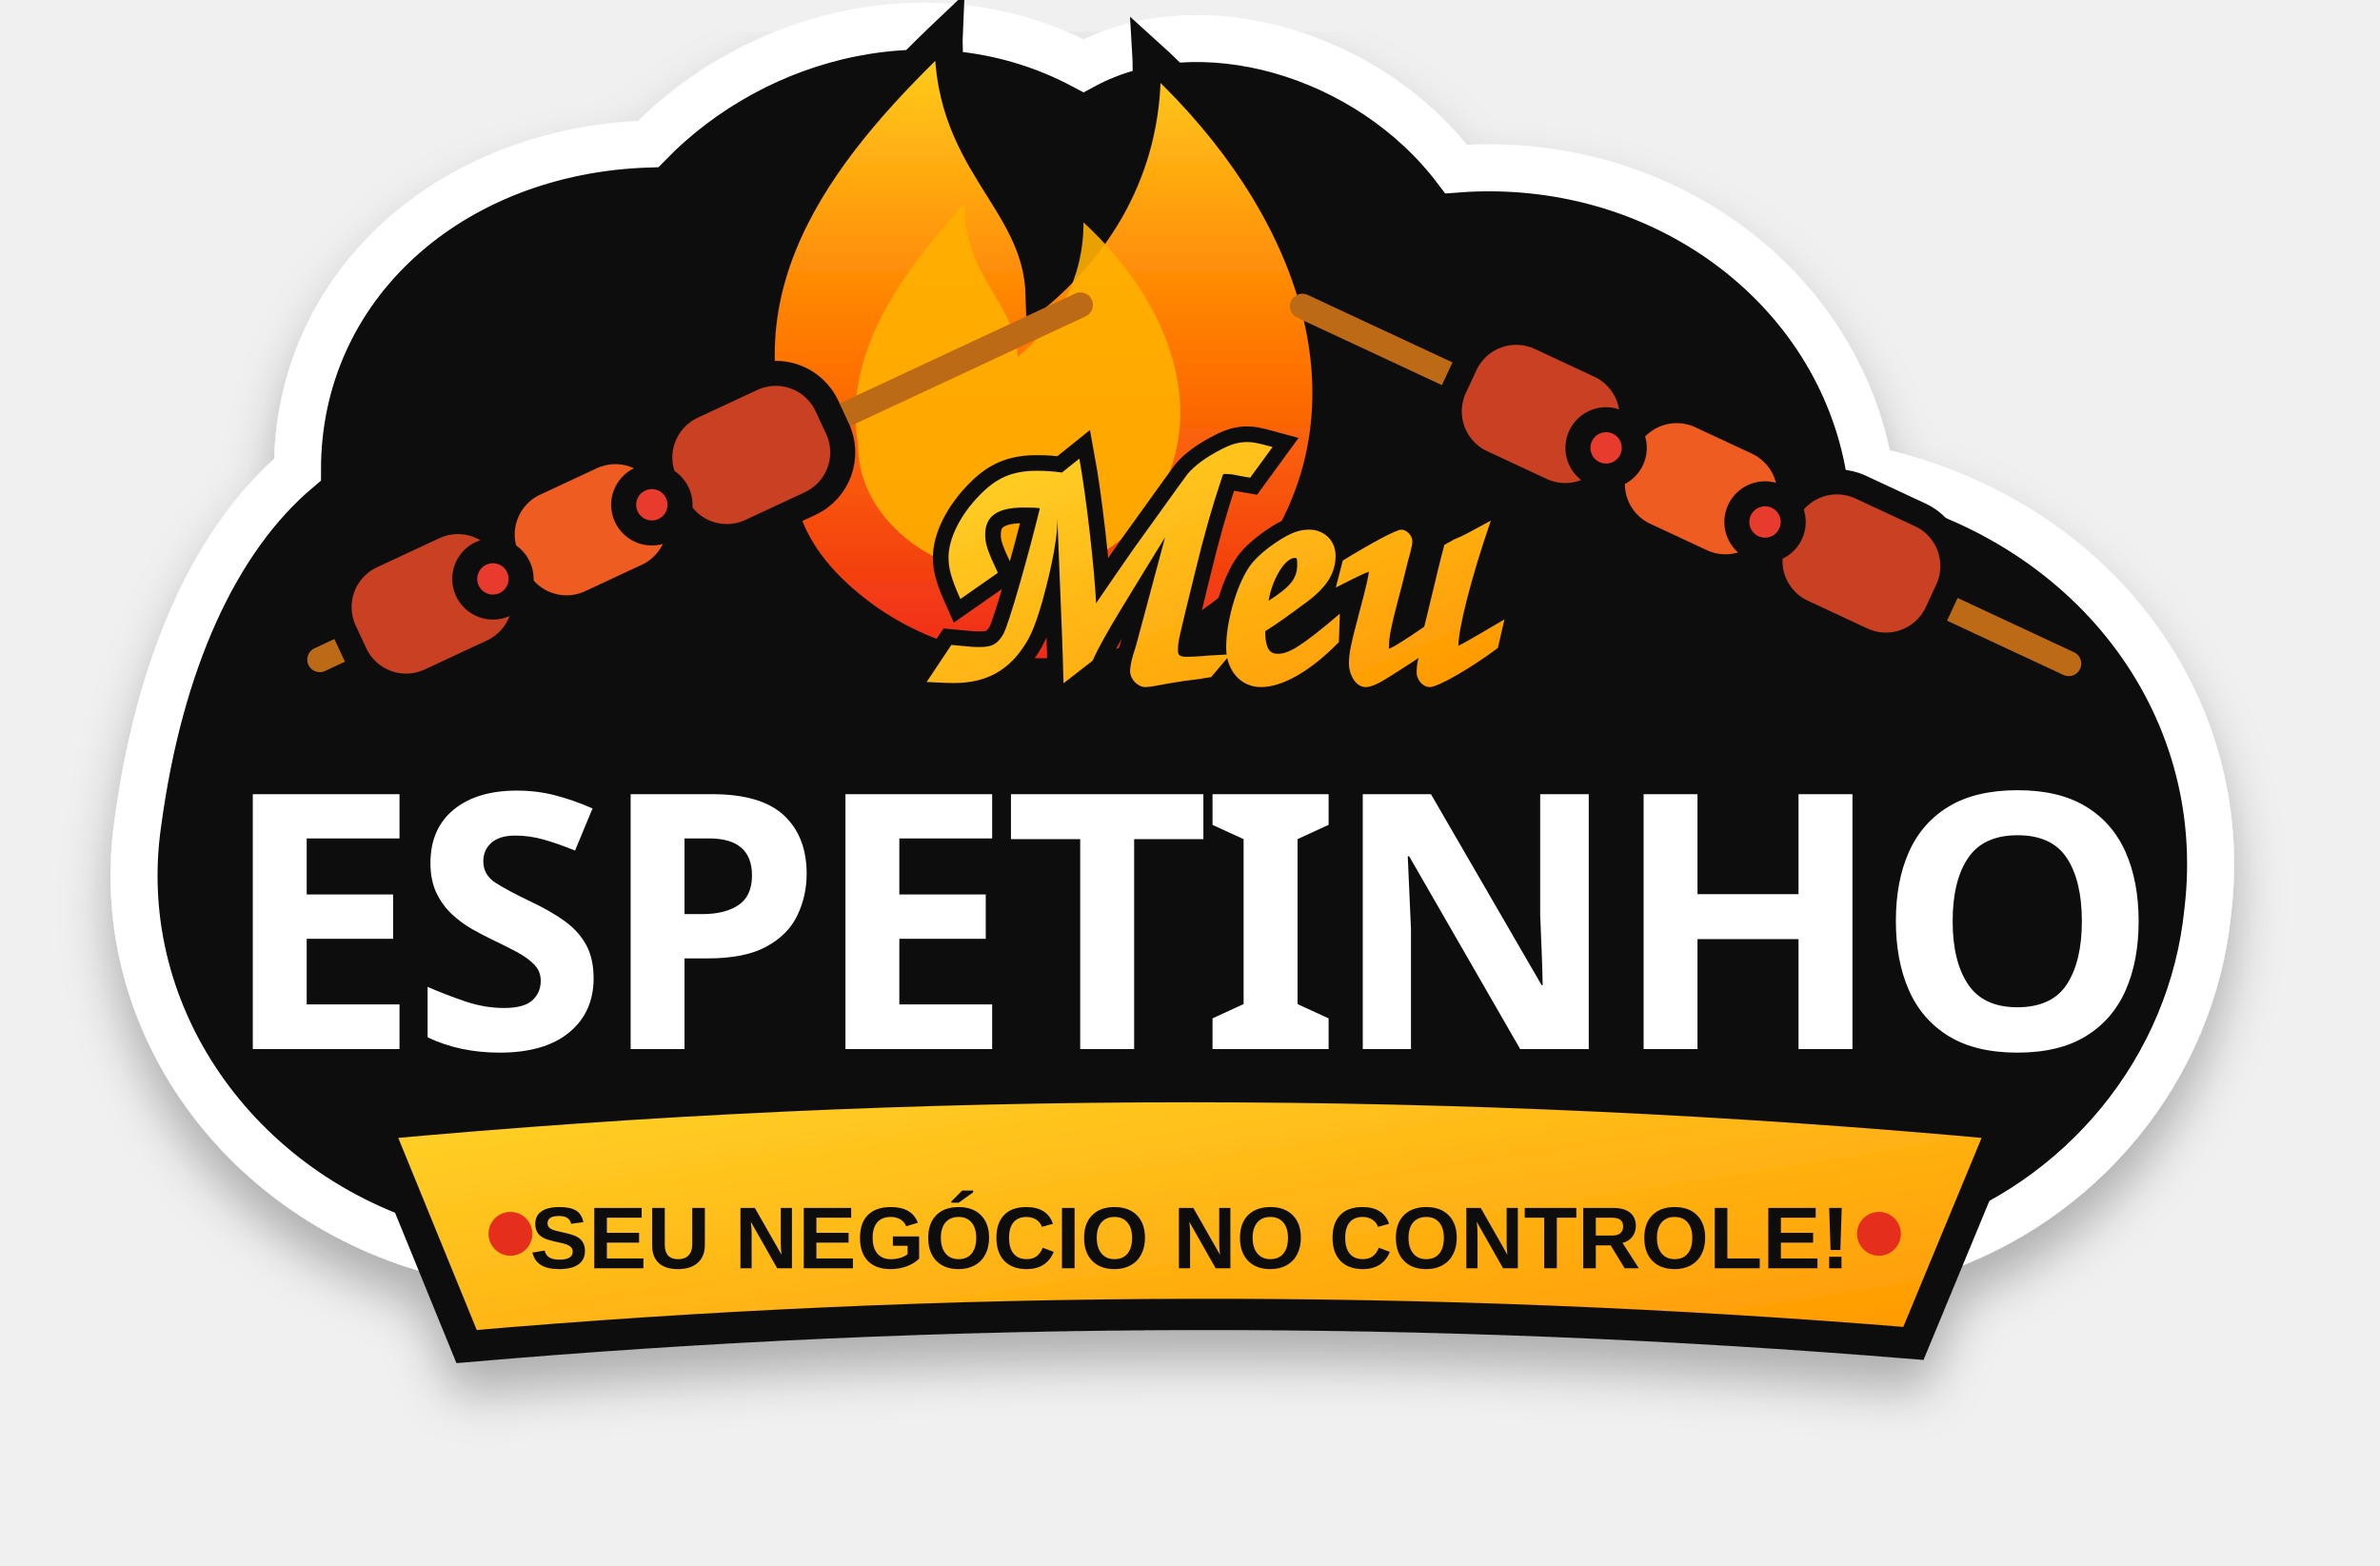
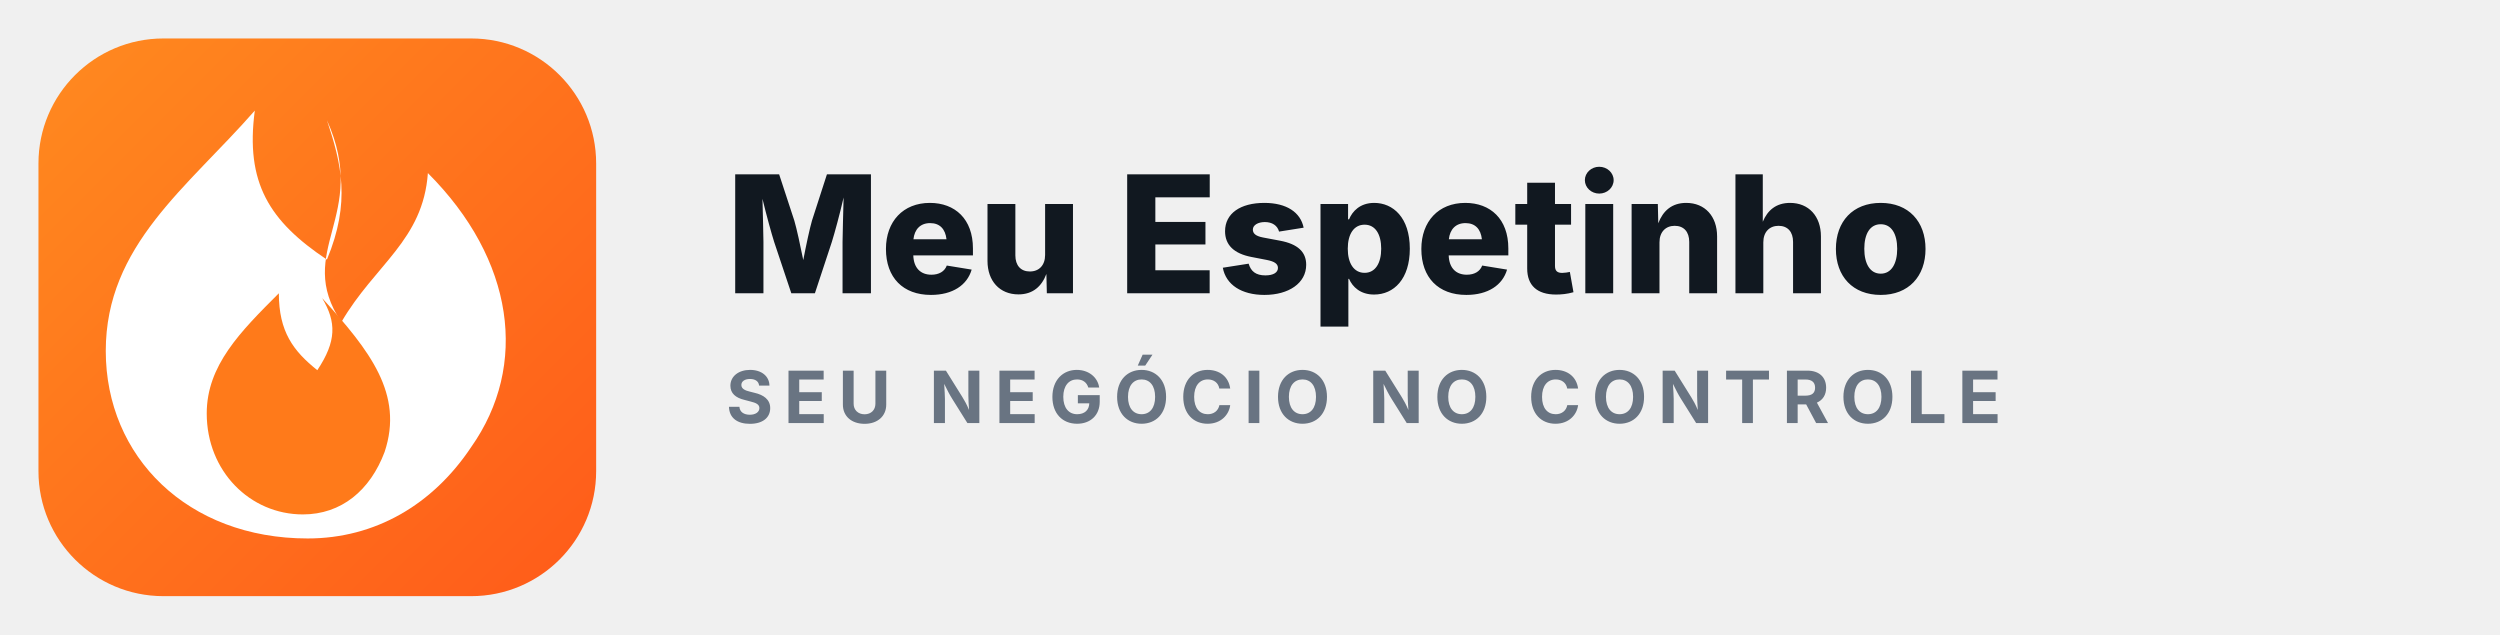
- <svg xmlns="http://www.w3.org/2000/svg" viewBox="0 0 760 500" role="img" aria-labelledby="t d">
+ <svg xmlns="http://www.w3.org/2000/svg" viewBox="0 0 520 132" role="img" aria-labelledby="t d">
  <defs>
-     <linearGradient id="fire" x1="0" y1="0" x2="0" y2="1">
-       <stop stop-color="#ffd51f" />
-       <stop offset=".48" stop-color="#ff7a00" />
-       <stop offset="1" stop-color="#ef2818" />
+     <linearGradient id="g" x1="0" y1="0" x2="1" y2="1">
+       <stop stop-color="#ff8a1f" />
+       <stop offset="1" stop-color="#ff5b1a" />
    </linearGradient>
-     <linearGradient id="gold" x1="0" y1="0" x2="1" y2="1">
-       <stop stop-color="#ffd52a" />
-       <stop offset="1" stop-color="#ff9700" />
-     </linearGradient>
-     <filter id="s">
-       <feDropShadow dx="0" dy="10" stdDeviation="8" flood-opacity=".28" />
-     </filter>
  </defs>
-   <g filter="url(#s)">
-     <path d="M95 150C95 91 144 48 207 46c35-36 92-50 139-25 37-20 91-4 119 33 65-5 122 37 132 96 70 15 116 74 108 141-5 50-40 93-89 109H141C78 384 35 326 44 263c7-52 25-91 51-113z" fill="#0b0b0b" stroke="#fff" stroke-width="15" />
-     <path d="M249 146c-21-57 16-101 54-137-2 43 28 54 29 85 22-19 36-45 34-78 49 44 72 102 48 151-23 47-89 63-136 31-20-14-31-31-29-52z" fill="url(#fire)" stroke="#111" stroke-width="9" />
-     <path d="M274 142c-5-29 14-55 34-77 0 24 16 31 17 49 13-11 21-25 21-43 29 27 39 61 24 87-15 27-52 34-78 16-11-8-18-19-18-32z" fill="#ffb000" opacity=".9" />
-     <g stroke="#111" stroke-width="8" stroke-linecap="round">
-       <g transform="rotate(-25 200 165)">
-         <path d="M92 165h268" stroke="#bd6b13" />
-         <rect x="103" y="142" width="58" height="44" rx="18" fill="#c94120" />
-         <rect x="160" y="143" width="56" height="42" rx="18" fill="#ef5b22" />
-         <rect x="216" y="142" width="57" height="44" rx="18" fill="#c94120" />
-         <circle cx="153" cy="165" r="9" fill="#e83b2e" />
-         <circle cx="209" cy="165" r="9" fill="#e83b2e" />
-       </g>
-       <g transform="rotate(25 560 165)">
-         <path d="M401 165h270" stroke="#bd6b13" />
-         <rect x="456" y="142" width="57" height="44" rx="18" fill="#c94120" />
-         <rect x="513" y="143" width="56" height="42" rx="18" fill="#ef5b22" />
-         <rect x="569" y="142" width="57" height="44" rx="18" fill="#c94120" />
-         <circle cx="508" cy="165" r="9" fill="#e83b2e" />
-         <circle cx="564" cy="165" r="9" fill="#e83b2e" />
-       </g>
-     </g>
-     <text x="380" y="218" text-anchor="middle" font-family="Brush Script MT,Segoe Script,cursive" font-size="108" font-weight="800" font-style="italic" fill="url(#gold)" stroke="#111" stroke-width="10" paint-order="stroke">Meu</text>
-     <text x="380" y="335" text-anchor="middle" font-family="Arial Black,Impact,sans-serif" font-size="114" font-weight="900" letter-spacing="-3" fill="#fff" stroke="#111" stroke-width="15" paint-order="stroke">ESPETINHO</text>
-     <path d="M120 359Q380 335 640 359l-29 70Q380 410 149 430z" fill="url(#gold)" stroke="#111" stroke-width="10" />
-     <text x="380" y="405" text-anchor="middle" font-family="Arial Black,Arial,sans-serif" font-size="28" font-weight="900" fill="#111">SEU NEGÓCIO NO CONTROLE!</text>
-     <circle cx="163" cy="394" r="7" fill="#e52f1d" />
-     <circle cx="600" cy="394" r="7" fill="#e52f1d" />
-   </g>
+   <rect x="8" y="8" width="116" height="116" rx="26" fill="url(#g)" />
+   <path d="M68 25c9 20-7 27 3 42 7-12 17-17 18-31 18 18 21 40 9 57-8 12-20 19-34 19-25 0-42-17-42-39 0-22 17-34 31-50-2 15 3 23 15 31 5-12 3-20 0-29z" fill="#fff" />
+   <path d="M67 62c10 11 17 20 13 32-3 8-9 13-17 13-11 0-20-9-20-21 0-10 7-17 15-25 0 8 3 12 8 16 4-6 4-10 1-15z" fill="#ff7a1a" />
+   <text x="151" y="61" font-family="Inter,Segoe UI,Arial,sans-serif" font-size="34" font-weight="800" fill="#111820">Meu Espetinho</text>
+   <text x="151" y="88" font-family="Inter,Segoe UI,Arial,sans-serif" font-size="15" font-weight="700" letter-spacing="2.2" fill="#697482">SEU NEGÓCIO NO CONTROLE</text>
</svg>
